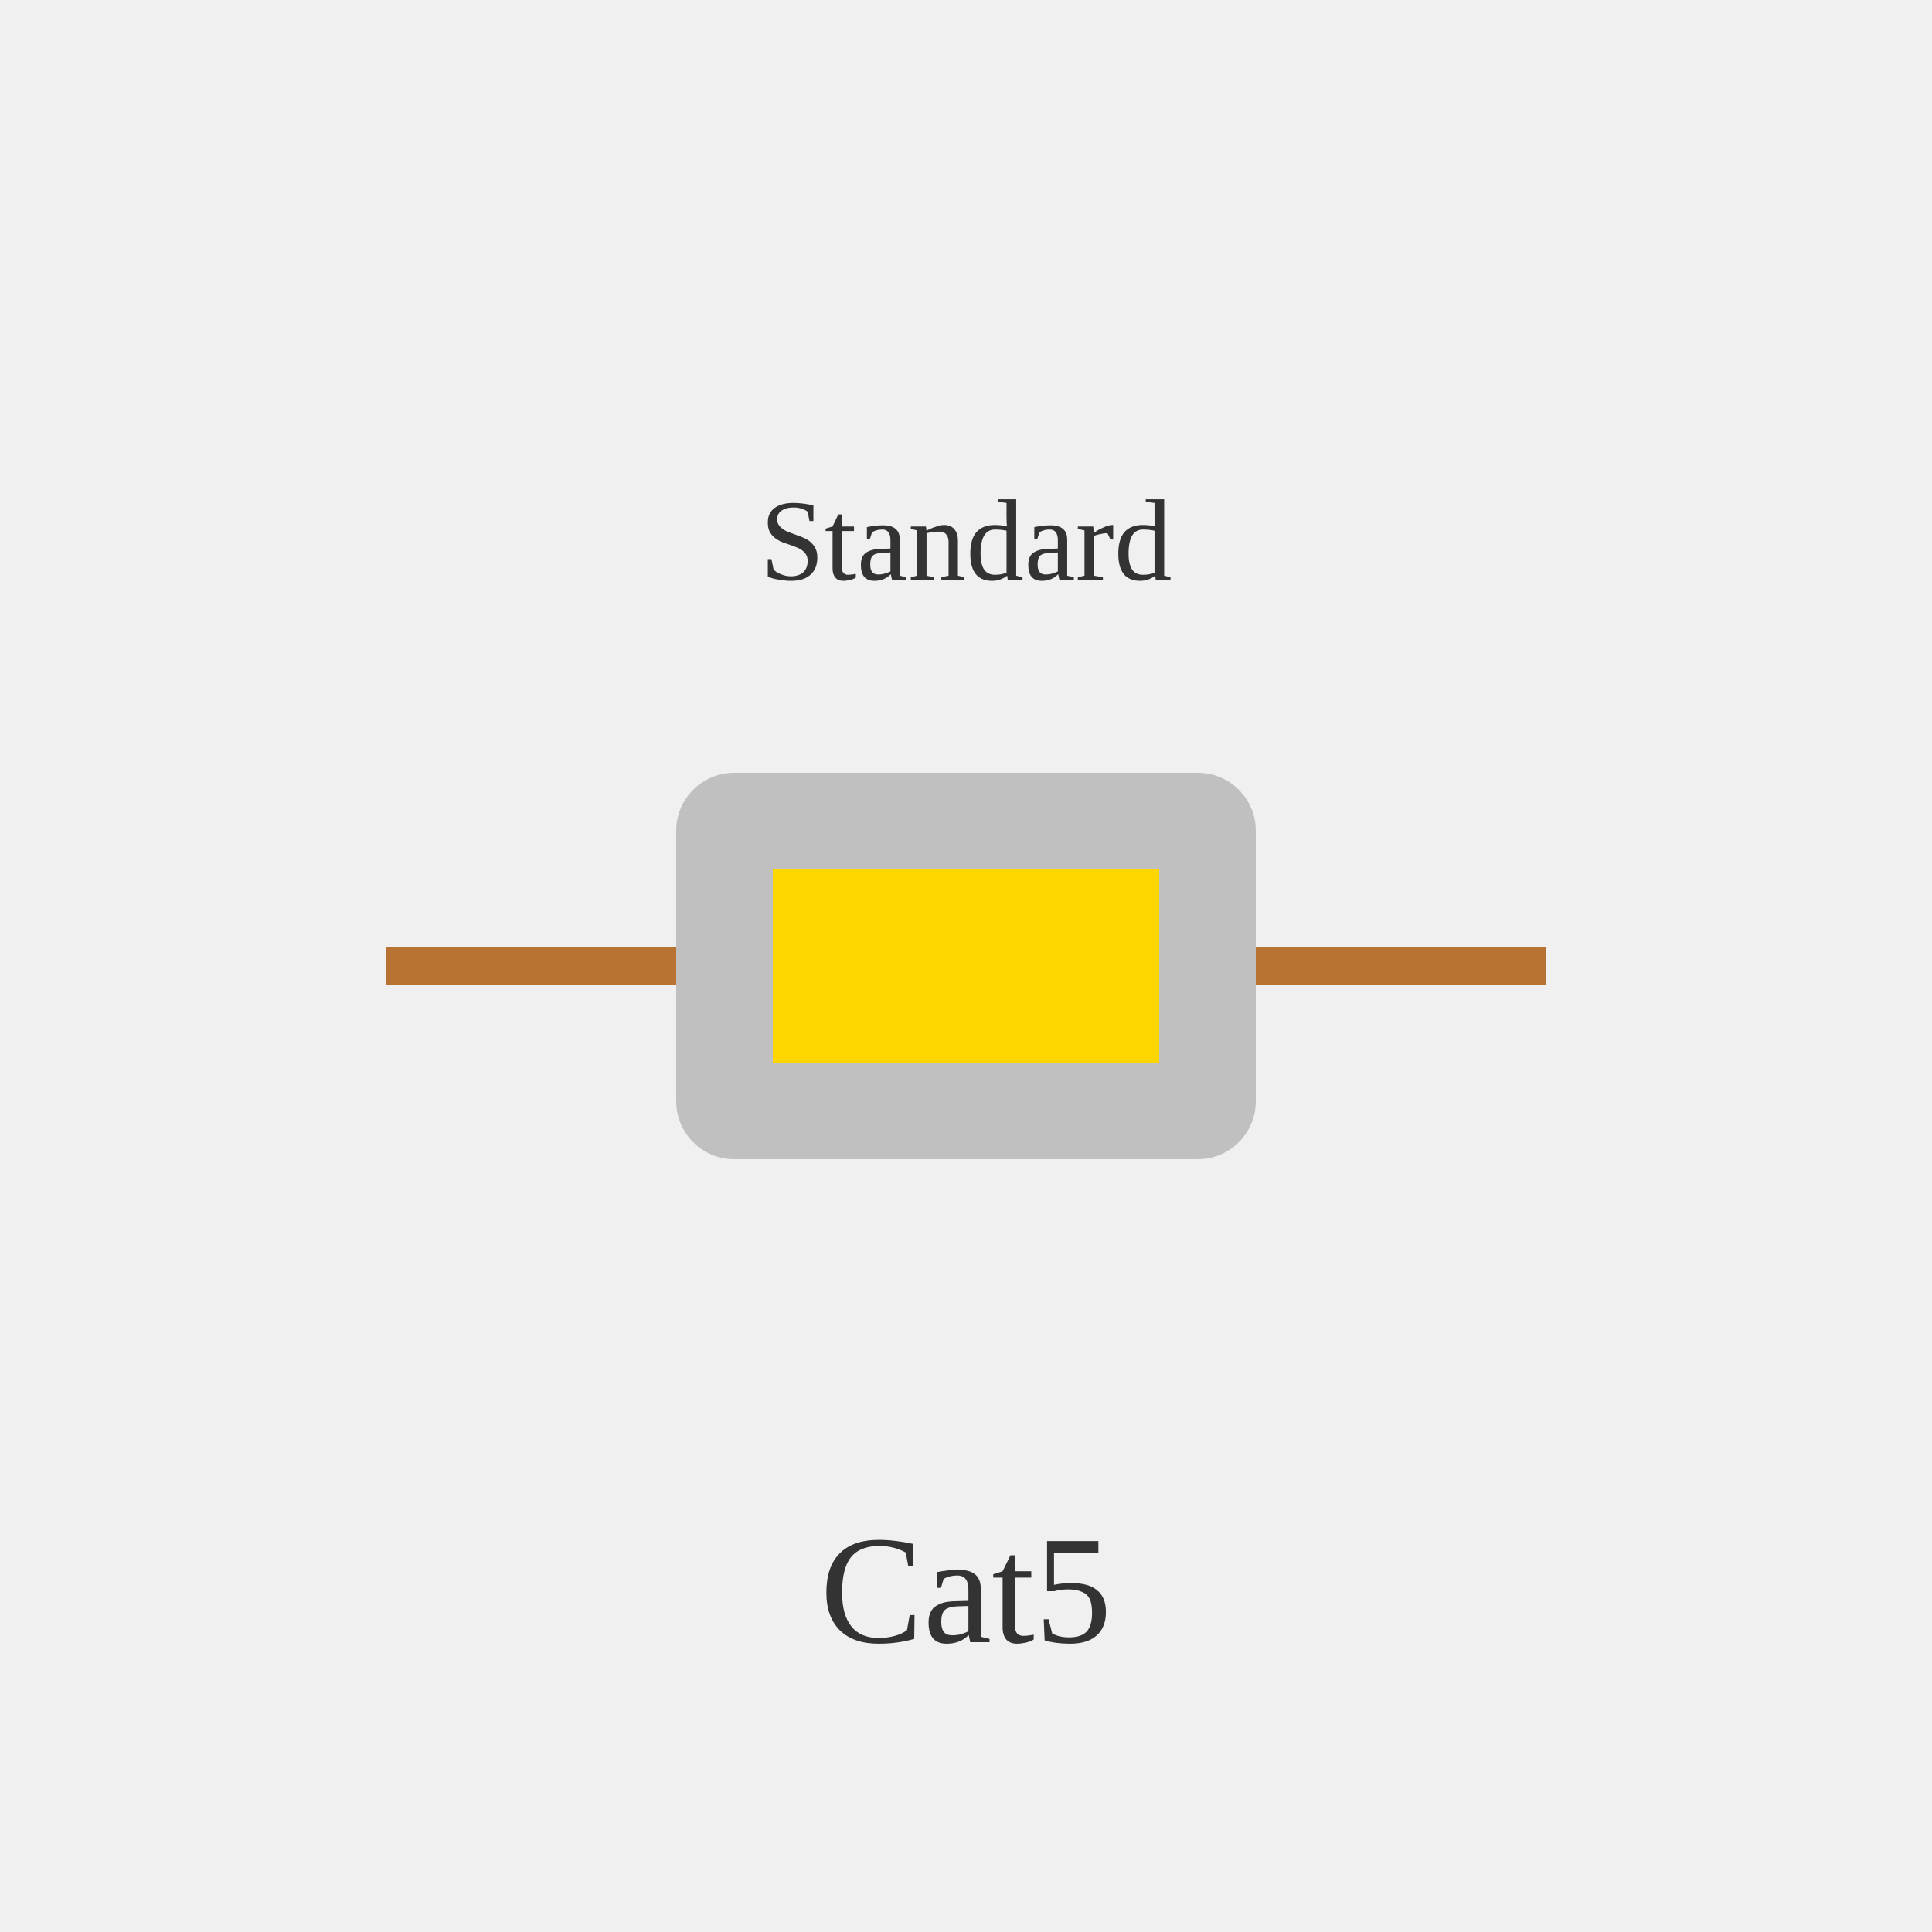
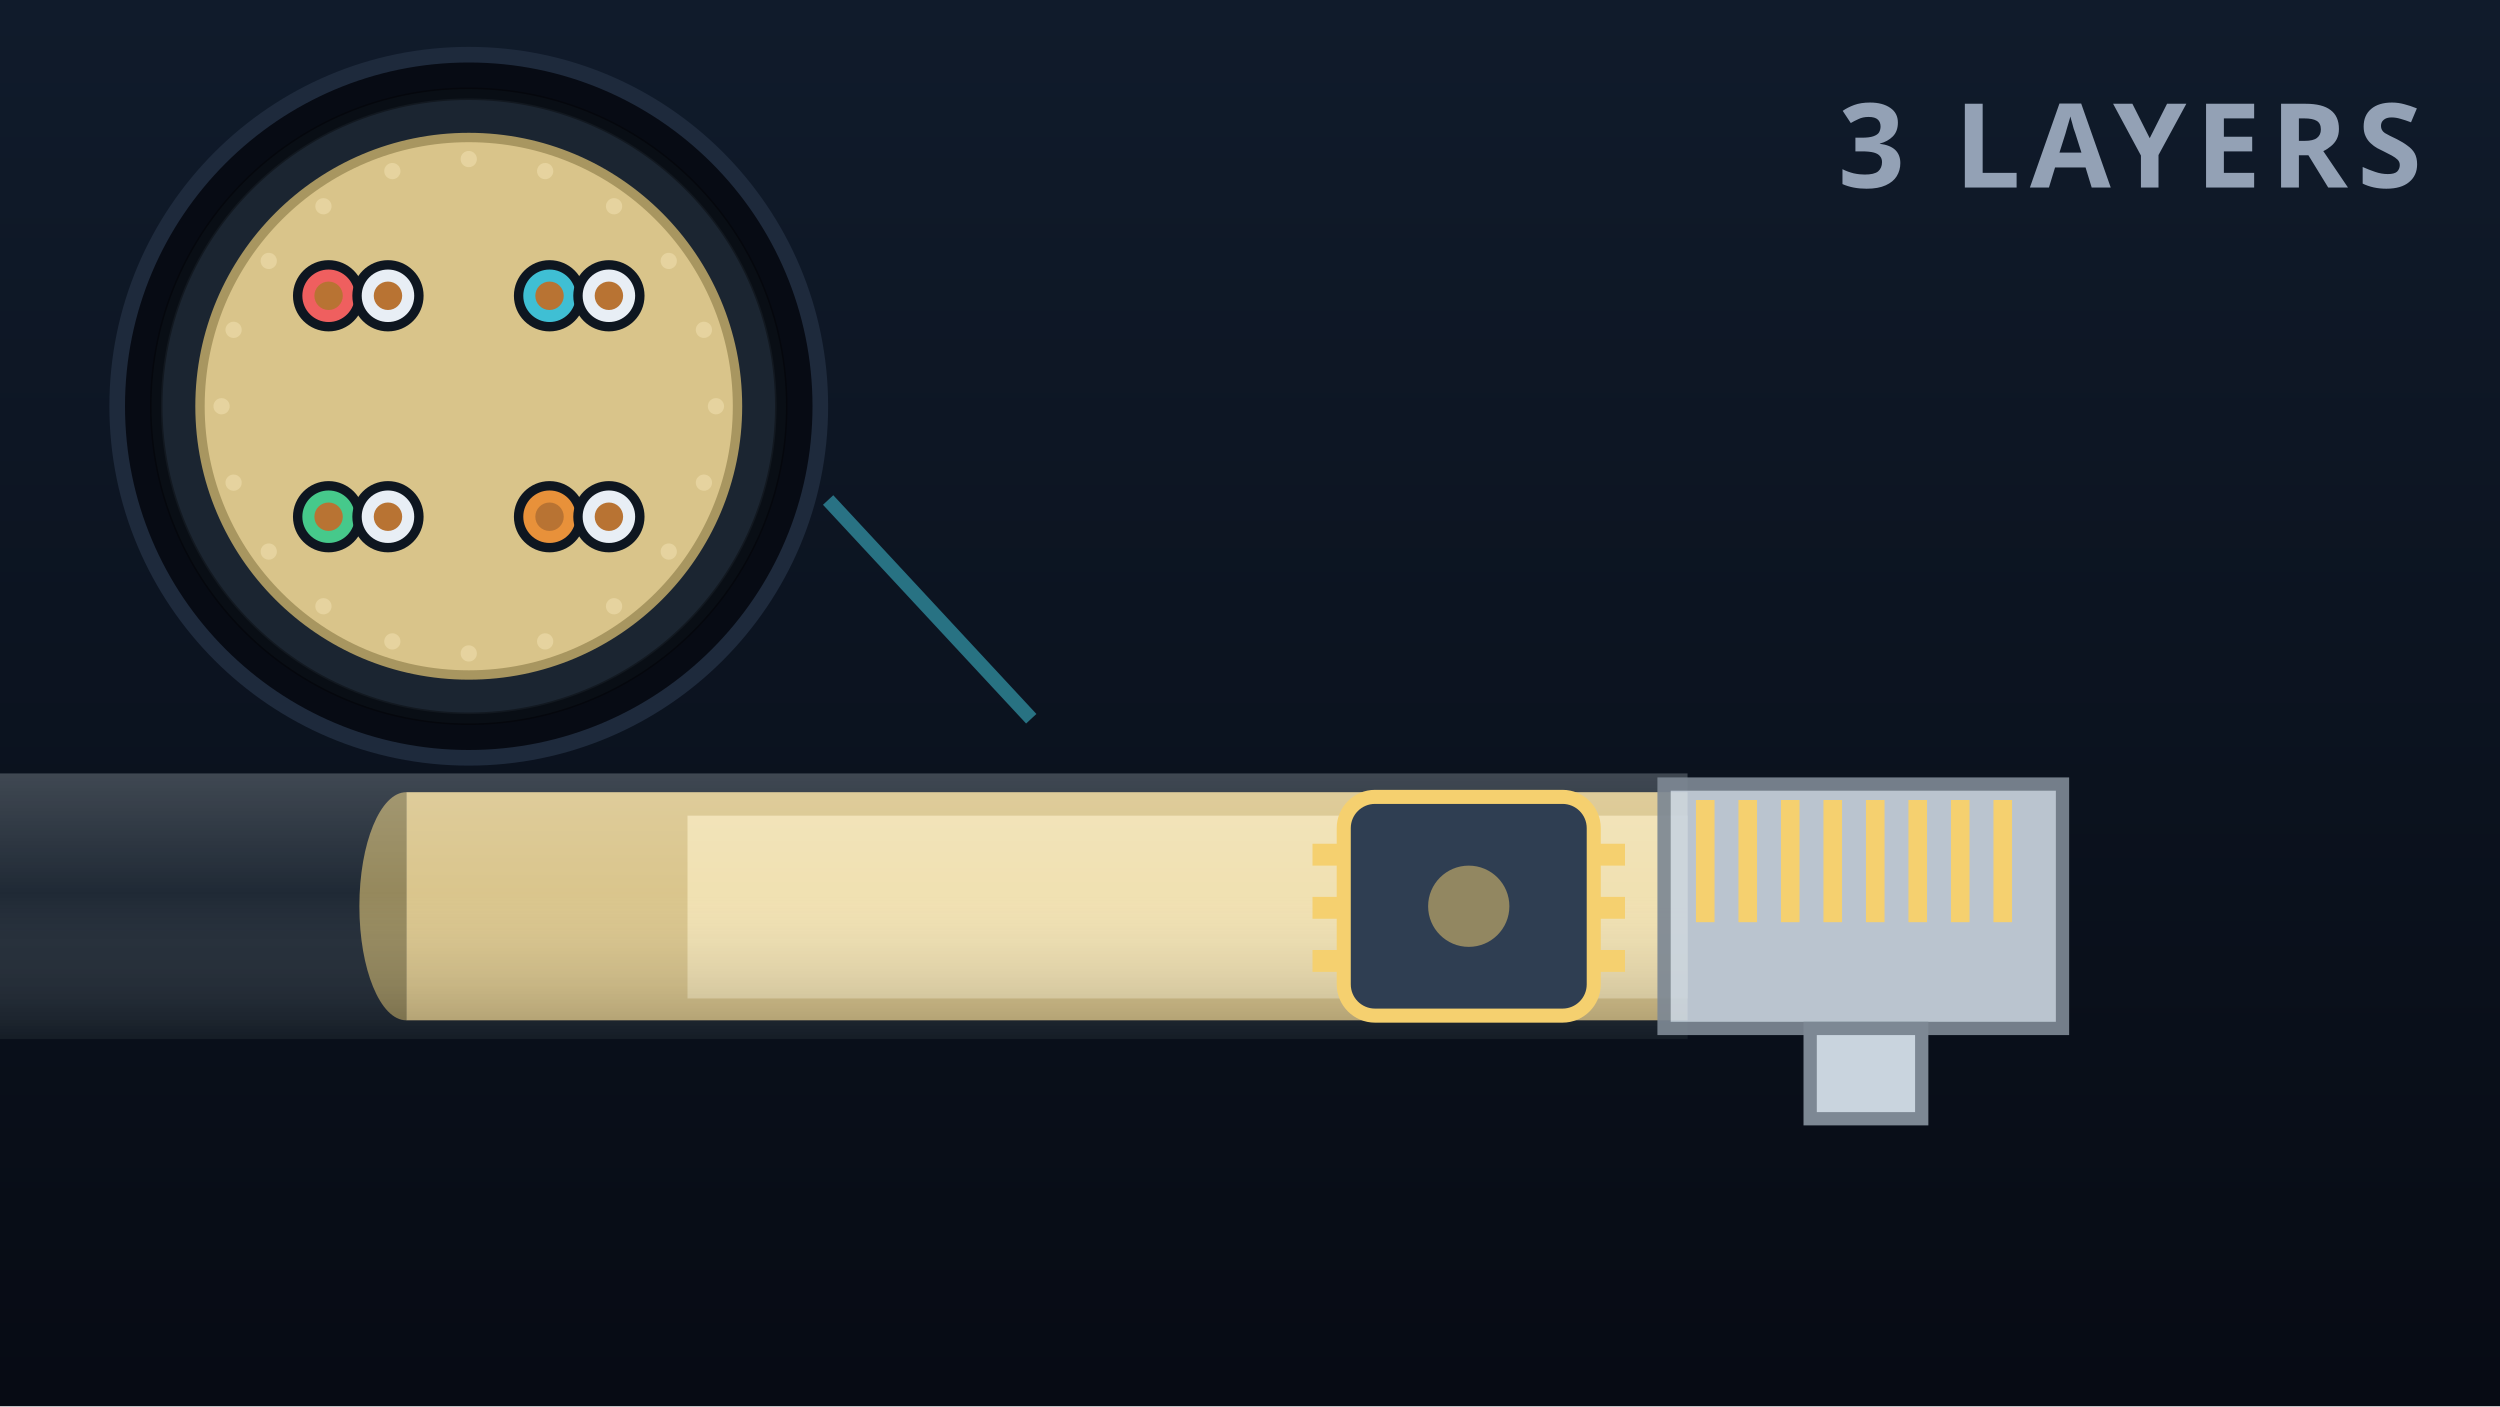
- <svg xmlns="http://www.w3.org/2000/svg" viewBox="0 0 100 100" width="100" height="100">
-   <rect width="100" height="100" fill="#f0f0f0" />
-   <rect x="35" y="40" width="30" height="20" rx="3" fill="#c0c0c0" />
-   <rect x="40" y="45" width="20" height="10" fill="#ffd700" />
-   <path d="M20 50 L35 50" stroke="#b87333" stroke-width="2" />
-   <path d="M65 50 L80 50" stroke="#b87333" stroke-width="2" />
-   <text x="50" y="30" text-anchor="middle" font-size="6" fill="#333">Standard</text>
-   <text x="50" y="85" text-anchor="middle" font-size="8" fill="#333">Cat5</text>
+ <svg xmlns="http://www.w3.org/2000/svg" viewBox="0 0 160 90" width="160" height="90" role="img">
+   <defs>
+     <linearGradient id="bg" x1="0" y1="0" x2="0" y2="1">
+       <stop offset="0%" stop-color="#101b2b" />
+       <stop offset="100%" stop-color="#070b14" />
+     </linearGradient>
+     <linearGradient id="sheen" x1="0" y1="0" x2="0" y2="1">
+       <stop offset="0%" stop-color="#ffffff" stop-opacity="0.16" />
+       <stop offset="45%" stop-color="#ffffff" stop-opacity="0.02" />
+       <stop offset="100%" stop-color="#000000" stop-opacity="0.22" />
+     </linearGradient>
+   </defs>
+   <rect width="160" height="90" fill="url(#bg)" />
+   <rect x="0" y="49.5" width="108" height="17" fill="#1b2531" />
+   <rect x="26" y="50.7" width="82" height="14.6" fill="#d9c48a" />
+   <path d="M26 50.7 a 3 7.3 0 0 0 0 14.6" fill="#a89660" opacity="0.85" />
+   <rect x="44" y="52.2" width="64" height="11.7" fill="#f0e0b0" />
+   <rect x="0" y="49.5" width="108" height="17" fill="url(#sheen)" />
+   <g transform="translate(132.00,58.00)">
+     <path d="M-25.50 -7.82 h25.50 v15.64 h-25.50 z" fill="#c9d4de" opacity="0.92" stroke="#7d8894" stroke-width="0.85" />
+     <path d="M-16.15 7.82 v5.78 h7.14 v-5.78 z" fill="#c9d4de" stroke="#7d8894" stroke-width="0.85" />
+     <rect x="-23.46" y="-6.80" width="1.19" height="7.82" fill="#f5d06f" />
+     <rect x="-20.74" y="-6.80" width="1.19" height="7.82" fill="#f5d06f" />
+     <rect x="-18.02" y="-6.80" width="1.19" height="7.82" fill="#f5d06f" />
+     <rect x="-15.30" y="-6.80" width="1.19" height="7.82" fill="#f5d06f" />
+     <rect x="-12.58" y="-6.80" width="1.19" height="7.82" fill="#f5d06f" />
+     <rect x="-9.86" y="-6.80" width="1.19" height="7.82" fill="#f5d06f" />
+     <rect x="-7.14" y="-6.80" width="1.19" height="7.82" fill="#f5d06f" />
+     <rect x="-4.42" y="-6.80" width="1.19" height="7.82" fill="#f5d06f" />
+   </g>
+   <rect x="86" y="51.0" width="16" height="14" rx="2" fill="#2f3e52" stroke="#f5d06f" stroke-width="0.9" />
+   <rect x="84.0" y="54.0" width="2" height="1.4" fill="#f5d06f" />
+   <rect x="102.0" y="54.0" width="2" height="1.4" fill="#f5d06f" />
+   <rect x="84.0" y="57.4" width="2" height="1.4" fill="#f5d06f" />
+   <rect x="102.0" y="57.4" width="2" height="1.4" fill="#f5d06f" />
+   <rect x="84.0" y="60.8" width="2" height="1.4" fill="#f5d06f" />
+   <rect x="102.0" y="60.8" width="2" height="1.4" fill="#f5d06f" />
+   <circle cx="94" cy="58.0" r="2.6" fill="#f5d06f" opacity="0.5" />
+   <circle cx="30" cy="26" r="22.5" fill="#070b14" stroke="#1e2a3c" stroke-width="1" />
+   <circle cx="30.00" cy="26.00" r="20.00" fill="#1b2531" stroke="#0e1620" stroke-width="0.60" />
+   <circle cx="30.00" cy="26.00" r="17.20" fill="#d9c48a" stroke="#a89660" stroke-width="0.60" />
+   <circle cx="30.00" cy="10.18" r="0.52" fill="#f0e0b0" opacity="0.55" />
+   <circle cx="34.89" cy="10.95" r="0.52" fill="#f0e0b0" opacity="0.55" />
+   <circle cx="39.30" cy="13.20" r="0.52" fill="#f0e0b0" opacity="0.55" />
+   <circle cx="42.80" cy="16.70" r="0.52" fill="#f0e0b0" opacity="0.55" />
+   <circle cx="45.05" cy="21.11" r="0.52" fill="#f0e0b0" opacity="0.55" />
+   <circle cx="45.82" cy="26.00" r="0.52" fill="#f0e0b0" opacity="0.55" />
+   <circle cx="45.05" cy="30.89" r="0.52" fill="#f0e0b0" opacity="0.55" />
+   <circle cx="42.80" cy="35.30" r="0.52" fill="#f0e0b0" opacity="0.55" />
+   <circle cx="39.30" cy="38.80" r="0.52" fill="#f0e0b0" opacity="0.55" />
+   <circle cx="34.89" cy="41.05" r="0.52" fill="#f0e0b0" opacity="0.55" />
+   <circle cx="30.00" cy="41.82" r="0.52" fill="#f0e0b0" opacity="0.55" />
+   <circle cx="25.11" cy="41.05" r="0.52" fill="#f0e0b0" opacity="0.55" />
+   <circle cx="20.70" cy="38.80" r="0.52" fill="#f0e0b0" opacity="0.55" />
+   <circle cx="17.20" cy="35.30" r="0.52" fill="#f0e0b0" opacity="0.55" />
+   <circle cx="14.95" cy="30.89" r="0.52" fill="#f0e0b0" opacity="0.55" />
+   <circle cx="14.18" cy="26.00" r="0.52" fill="#f0e0b0" opacity="0.55" />
+   <circle cx="14.95" cy="21.11" r="0.52" fill="#f0e0b0" opacity="0.55" />
+   <circle cx="17.20" cy="16.70" r="0.52" fill="#f0e0b0" opacity="0.55" />
+   <circle cx="20.70" cy="13.20" r="0.52" fill="#f0e0b0" opacity="0.55" />
+   <circle cx="25.11" cy="10.95" r="0.52" fill="#f0e0b0" opacity="0.55" />
+   <circle cx="35.17" cy="18.93" r="1.98" fill="#3fbfd4" stroke="#0e1620" stroke-width="0.6" />
+   <circle cx="38.97" cy="18.93" r="1.98" fill="#e8eef5" stroke="#0e1620" stroke-width="0.6" />
+   <circle cx="35.17" cy="18.93" r="0.91" fill="#b87333" />
+   <circle cx="38.97" cy="18.93" r="0.91" fill="#b87333" />
+   <circle cx="35.17" cy="33.07" r="1.98" fill="#e8913a" stroke="#0e1620" stroke-width="0.6" />
+   <circle cx="38.97" cy="33.07" r="1.98" fill="#e8eef5" stroke="#0e1620" stroke-width="0.6" />
+   <circle cx="35.17" cy="33.07" r="0.91" fill="#b87333" />
+   <circle cx="38.97" cy="33.07" r="0.91" fill="#b87333" />
+   <circle cx="21.03" cy="33.07" r="1.98" fill="#46c98b" stroke="#0e1620" stroke-width="0.6" />
+   <circle cx="24.83" cy="33.07" r="1.98" fill="#e8eef5" stroke="#0e1620" stroke-width="0.6" />
+   <circle cx="21.03" cy="33.07" r="0.91" fill="#b87333" />
+   <circle cx="24.83" cy="33.07" r="0.91" fill="#b87333" />
+   <circle cx="21.03" cy="18.93" r="1.98" fill="#ef5f5f" stroke="#0e1620" stroke-width="0.6" />
+   <circle cx="24.83" cy="18.93" r="1.98" fill="#e8eef5" stroke="#0e1620" stroke-width="0.6" />
+   <circle cx="21.03" cy="18.93" r="0.91" fill="#b87333" />
+   <circle cx="24.83" cy="18.93" r="0.91" fill="#b87333" />
+   <circle cx="30" cy="26" r="20" fill="none" stroke="#000" stroke-opacity="0.35" stroke-width="0.8" />
+   <path d="M53 32 L66 46" stroke="#3fbfd4" stroke-width="0.9" opacity="0.55" />
+   <text x="155" y="12" text-anchor="end" font-family="ui-sans-serif,system-ui,sans-serif" font-size="7.5" font-weight="700" fill="#93a1b5" letter-spacing="0.6">3 LAYERS</text>
</svg>
